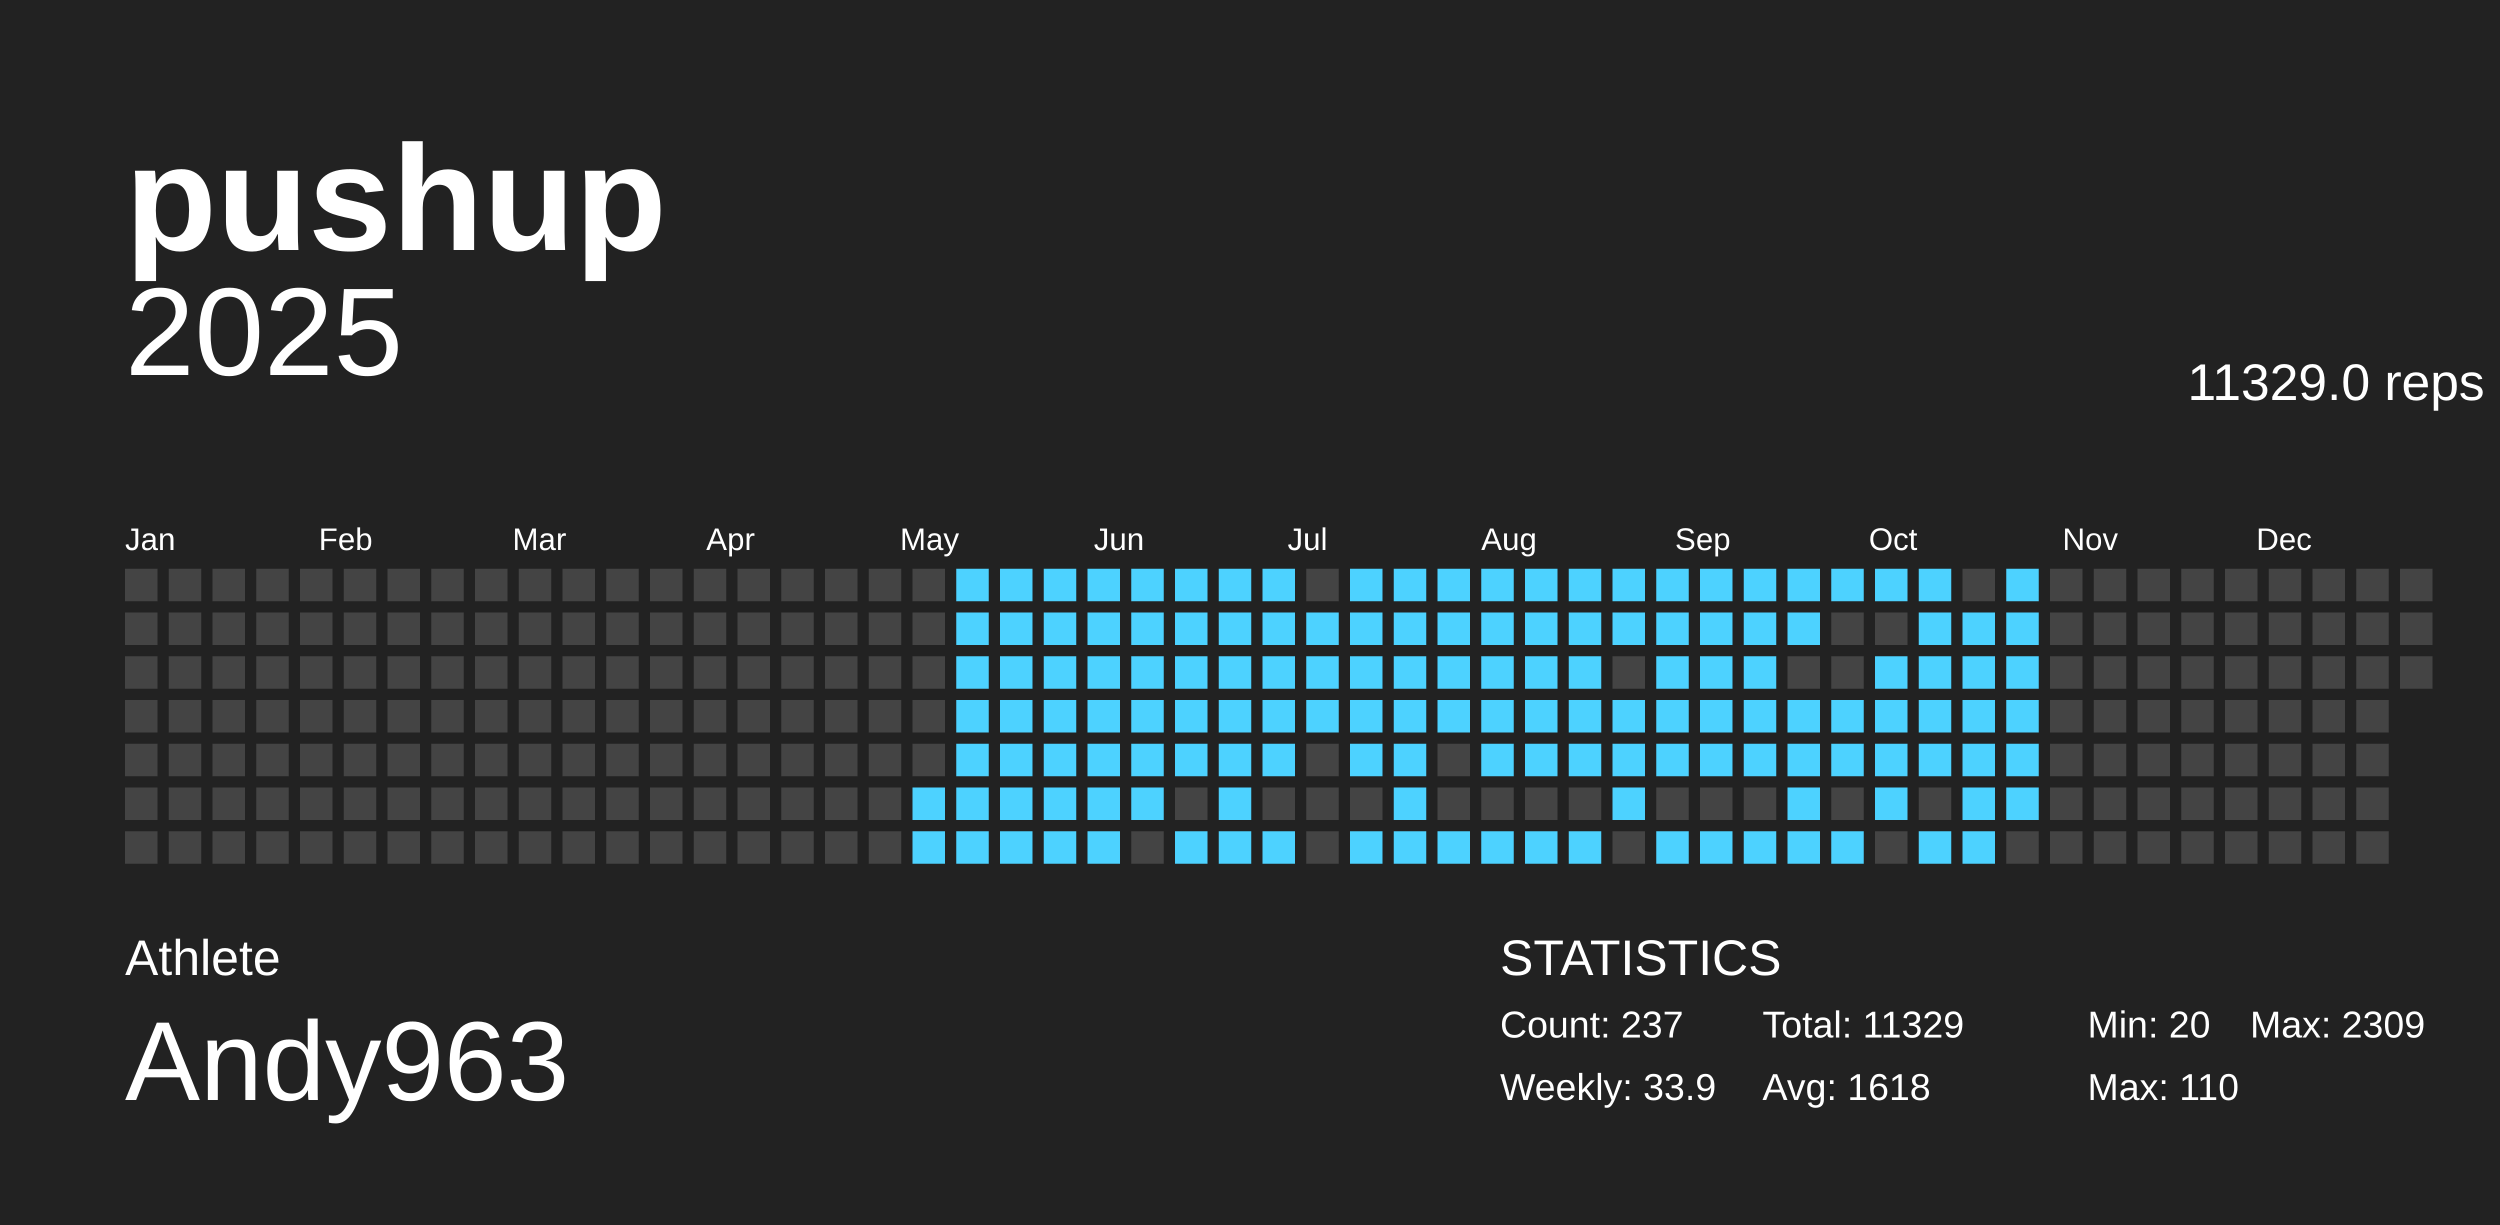
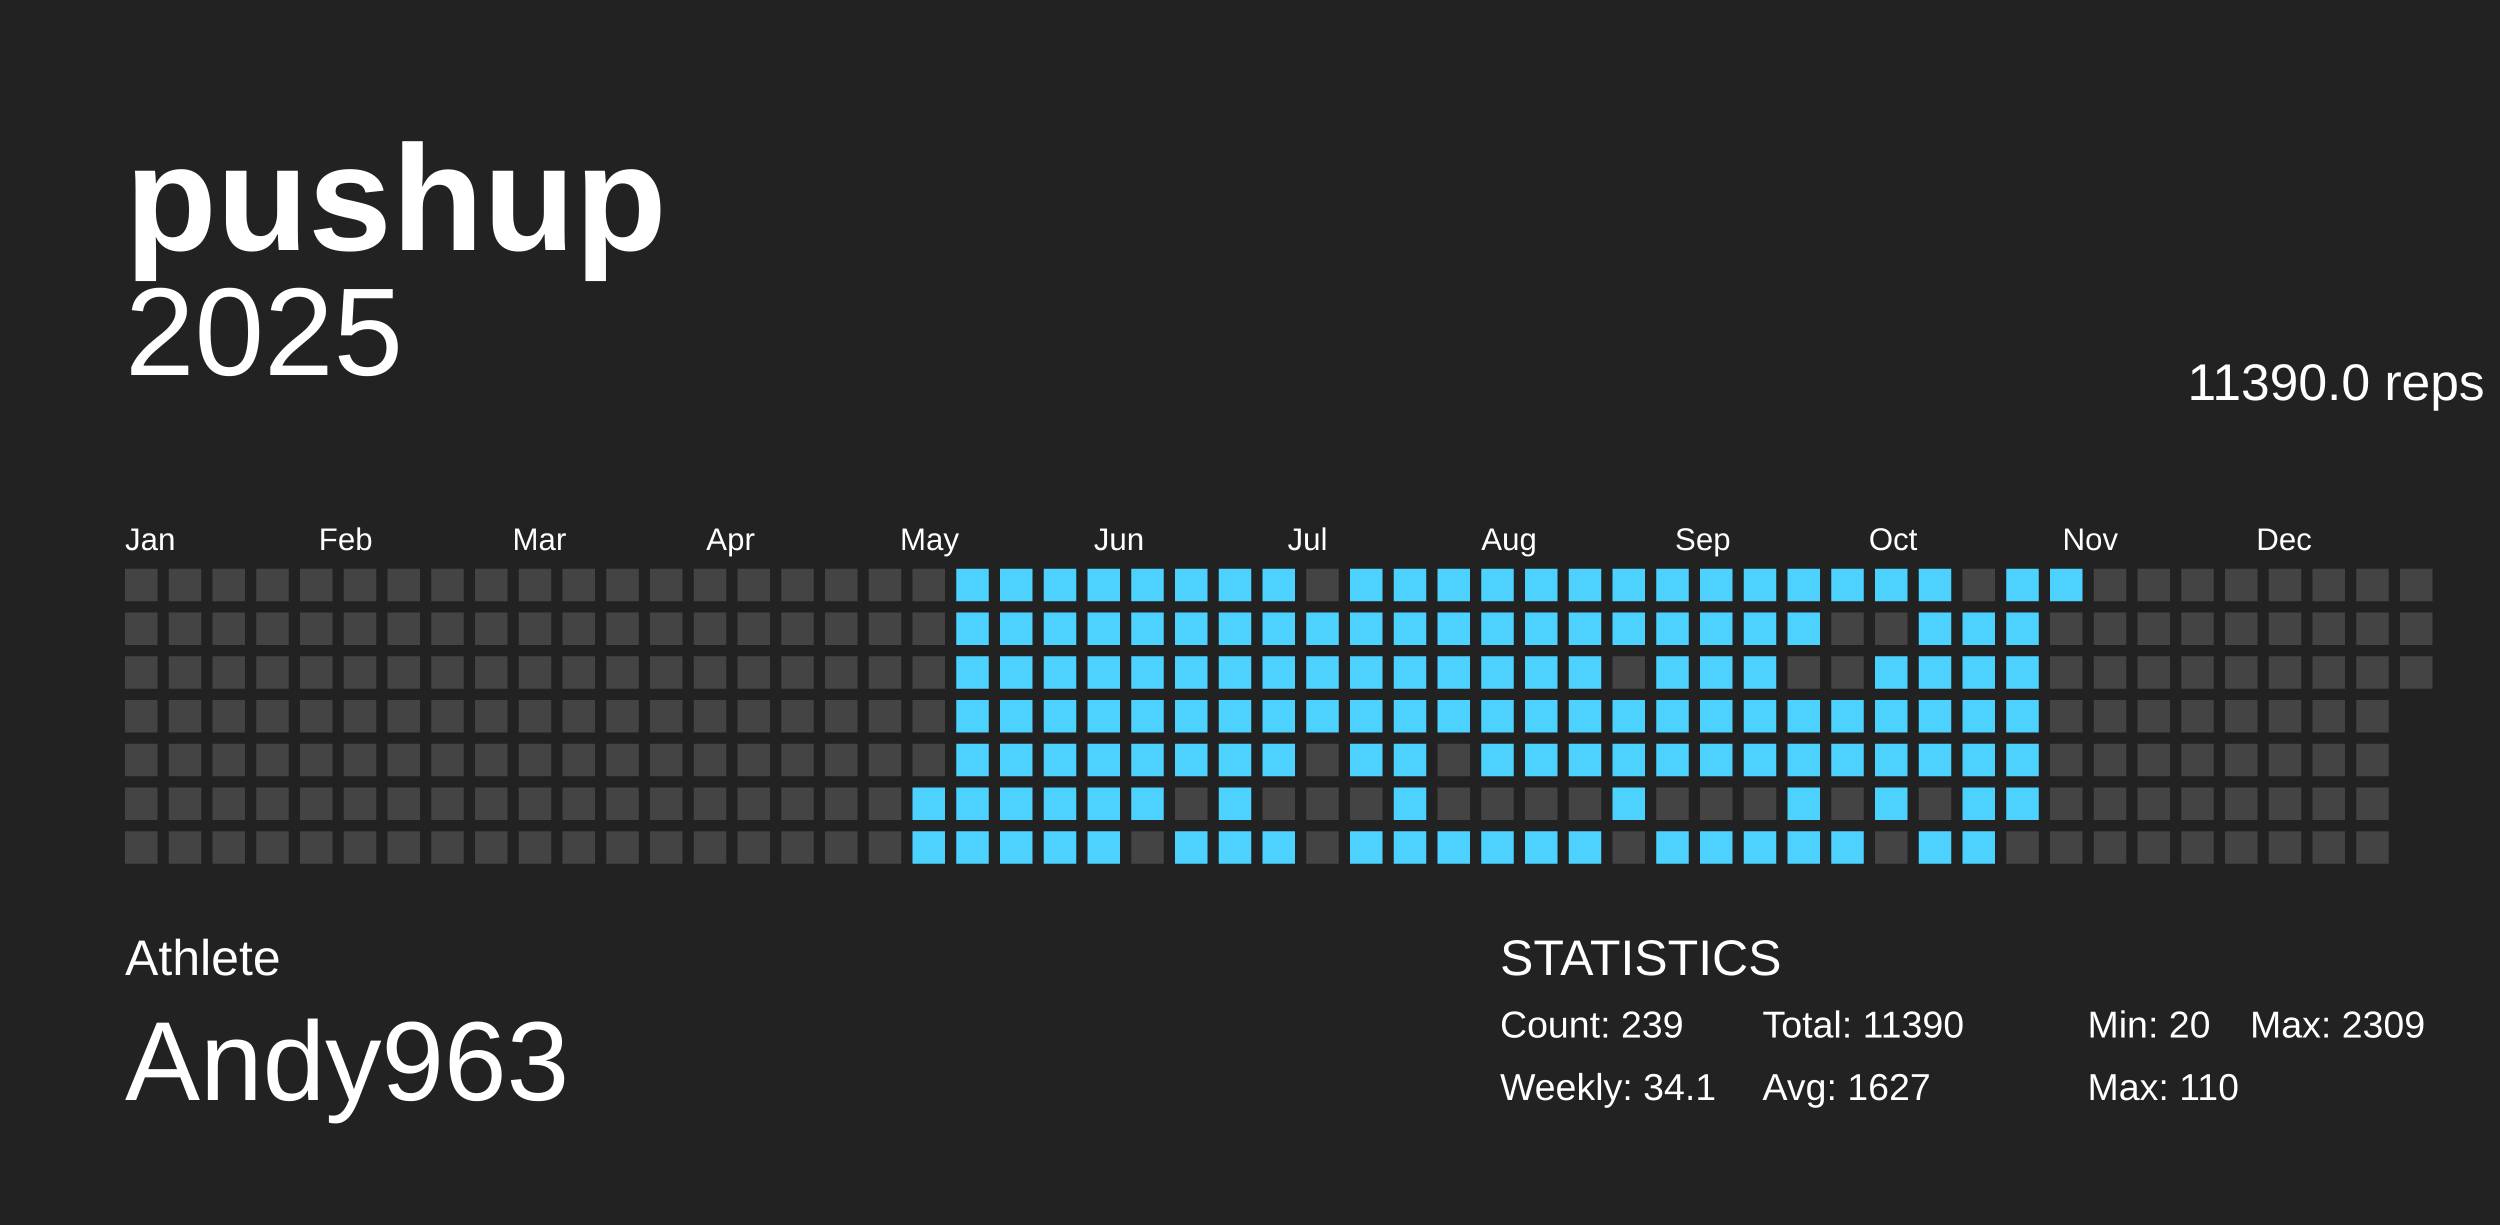
<svg xmlns="http://www.w3.org/2000/svg" baseProfile="full" height="98mm" version="1.1" viewBox="0,0,200,98" width="200mm">
  <defs />
  <g>
    <rect fill="#222222" height="98" width="200" x="0" y="0" />
    <g id="year2025">
      <text alignment-baseline="hanging" fill="#FFFFFF" style="font-size:10.0px; font-family:Arial;" x="10" y="30">2025</text>
-       <text alignment-baseline="hanging" fill="#FFFFFF" style="font-size:4.125px; font-family:Arial;" x="175" y="32">11329.0 reps</text>
+       <text alignment-baseline="hanging" fill="#FFFFFF" style="font-size:4.125px; font-family:Arial;" x="175" y="32">11390.0 reps</text>
      <text fill="#FFFFFF" style="font-size:2.5px; font-family:Arial" x="10.0" y="44">Jan</text>
      <text fill="#FFFFFF" style="font-size:2.5px; font-family:Arial" x="25.5" y="44">Feb</text>
      <text fill="#FFFFFF" style="font-size:2.5px; font-family:Arial" x="41.0" y="44">Mar</text>
      <text fill="#FFFFFF" style="font-size:2.5px; font-family:Arial" x="56.5" y="44">Apr</text>
      <text fill="#FFFFFF" style="font-size:2.5px; font-family:Arial" x="72.0" y="44">May</text>
      <text fill="#FFFFFF" style="font-size:2.5px; font-family:Arial" x="87.5" y="44">Jun</text>
      <text fill="#FFFFFF" style="font-size:2.5px; font-family:Arial" x="103.0" y="44">Jul</text>
      <text fill="#FFFFFF" style="font-size:2.5px; font-family:Arial" x="118.5" y="44">Aug</text>
      <text fill="#FFFFFF" style="font-size:2.5px; font-family:Arial" x="134.0" y="44">Sep</text>
      <text fill="#FFFFFF" style="font-size:2.5px; font-family:Arial" x="149.5" y="44">Oct</text>
      <text fill="#FFFFFF" style="font-size:2.5px; font-family:Arial" x="165.0" y="44">Nov</text>
      <text fill="#FFFFFF" style="font-size:2.5px; font-family:Arial" x="180.5" y="44">Dec</text>
      <rect fill="#444444" height="2.6" width="2.6" x="10.0" y="45.5" />
      <rect fill="#444444" height="2.6" width="2.6" x="10.0" y="49.0" />
      <rect fill="#444444" height="2.6" width="2.6" x="10.0" y="52.5" />
      <rect fill="#444444" height="2.6" width="2.6" x="10.0" y="56.0" />
      <rect fill="#444444" height="2.6" width="2.6" x="10.0" y="59.5" />
      <rect fill="#444444" height="2.6" width="2.6" x="10.0" y="63.0" />
      <rect fill="#444444" height="2.6" width="2.6" x="10.0" y="66.5" />
      <rect fill="#444444" height="2.6" width="2.6" x="13.5" y="45.5" />
      <rect fill="#444444" height="2.6" width="2.6" x="13.5" y="49.0" />
      <rect fill="#444444" height="2.6" width="2.6" x="13.5" y="52.5" />
      <rect fill="#444444" height="2.6" width="2.6" x="13.5" y="56.0" />
      <rect fill="#444444" height="2.6" width="2.6" x="13.5" y="59.5" />
      <rect fill="#444444" height="2.6" width="2.6" x="13.5" y="63.0" />
      <rect fill="#444444" height="2.6" width="2.6" x="13.5" y="66.5" />
      <rect fill="#444444" height="2.6" width="2.6" x="17.0" y="45.5" />
      <rect fill="#444444" height="2.6" width="2.6" x="17.0" y="49.0" />
      <rect fill="#444444" height="2.6" width="2.6" x="17.0" y="52.5" />
      <rect fill="#444444" height="2.6" width="2.6" x="17.0" y="56.0" />
      <rect fill="#444444" height="2.6" width="2.6" x="17.0" y="59.5" />
      <rect fill="#444444" height="2.6" width="2.6" x="17.0" y="63.0" />
      <rect fill="#444444" height="2.6" width="2.6" x="17.0" y="66.5" />
      <rect fill="#444444" height="2.6" width="2.6" x="20.5" y="45.5" />
      <rect fill="#444444" height="2.6" width="2.6" x="20.5" y="49.0" />
      <rect fill="#444444" height="2.6" width="2.6" x="20.5" y="52.5" />
      <rect fill="#444444" height="2.6" width="2.6" x="20.5" y="56.0" />
      <rect fill="#444444" height="2.6" width="2.6" x="20.5" y="59.5" />
      <rect fill="#444444" height="2.6" width="2.6" x="20.5" y="63.0" />
      <rect fill="#444444" height="2.6" width="2.6" x="20.5" y="66.5" />
      <rect fill="#444444" height="2.6" width="2.6" x="24.0" y="45.5" />
      <rect fill="#444444" height="2.6" width="2.6" x="24.0" y="49.0" />
      <rect fill="#444444" height="2.6" width="2.6" x="24.0" y="52.5" />
      <rect fill="#444444" height="2.6" width="2.6" x="24.0" y="56.0" />
      <rect fill="#444444" height="2.6" width="2.6" x="24.0" y="59.5" />
      <rect fill="#444444" height="2.6" width="2.6" x="24.0" y="63.0" />
      <rect fill="#444444" height="2.6" width="2.6" x="24.0" y="66.5" />
      <rect fill="#444444" height="2.6" width="2.6" x="27.5" y="45.5" />
      <rect fill="#444444" height="2.6" width="2.6" x="27.5" y="49.0" />
      <rect fill="#444444" height="2.6" width="2.6" x="27.5" y="52.5" />
      <rect fill="#444444" height="2.6" width="2.6" x="27.5" y="56.0" />
      <rect fill="#444444" height="2.6" width="2.6" x="27.5" y="59.5" />
      <rect fill="#444444" height="2.6" width="2.6" x="27.5" y="63.0" />
      <rect fill="#444444" height="2.6" width="2.6" x="27.5" y="66.5" />
      <rect fill="#444444" height="2.6" width="2.6" x="31.0" y="45.5" />
      <rect fill="#444444" height="2.6" width="2.6" x="31.0" y="49.0" />
      <rect fill="#444444" height="2.6" width="2.6" x="31.0" y="52.5" />
      <rect fill="#444444" height="2.6" width="2.6" x="31.0" y="56.0" />
      <rect fill="#444444" height="2.6" width="2.6" x="31.0" y="59.5" />
      <rect fill="#444444" height="2.6" width="2.6" x="31.0" y="63.0" />
      <rect fill="#444444" height="2.6" width="2.6" x="31.0" y="66.5" />
      <rect fill="#444444" height="2.6" width="2.6" x="34.5" y="45.5" />
      <rect fill="#444444" height="2.6" width="2.6" x="34.5" y="49.0" />
      <rect fill="#444444" height="2.6" width="2.6" x="34.5" y="52.5" />
      <rect fill="#444444" height="2.6" width="2.6" x="34.5" y="56.0" />
      <rect fill="#444444" height="2.6" width="2.6" x="34.5" y="59.5" />
      <rect fill="#444444" height="2.6" width="2.6" x="34.5" y="63.0" />
      <rect fill="#444444" height="2.6" width="2.6" x="34.5" y="66.5" />
      <rect fill="#444444" height="2.6" width="2.6" x="38.0" y="45.5" />
      <rect fill="#444444" height="2.6" width="2.6" x="38.0" y="49.0" />
      <rect fill="#444444" height="2.6" width="2.6" x="38.0" y="52.5" />
      <rect fill="#444444" height="2.6" width="2.6" x="38.0" y="56.0" />
      <rect fill="#444444" height="2.6" width="2.6" x="38.0" y="59.5" />
      <rect fill="#444444" height="2.6" width="2.6" x="38.0" y="63.0" />
      <rect fill="#444444" height="2.6" width="2.6" x="38.0" y="66.5" />
      <rect fill="#444444" height="2.6" width="2.6" x="41.5" y="45.5" />
      <rect fill="#444444" height="2.6" width="2.6" x="41.5" y="49.0" />
      <rect fill="#444444" height="2.6" width="2.6" x="41.5" y="52.5" />
      <rect fill="#444444" height="2.6" width="2.6" x="41.5" y="56.0" />
      <rect fill="#444444" height="2.6" width="2.6" x="41.5" y="59.5" />
      <rect fill="#444444" height="2.6" width="2.6" x="41.5" y="63.0" />
      <rect fill="#444444" height="2.6" width="2.6" x="41.5" y="66.5" />
      <rect fill="#444444" height="2.6" width="2.6" x="45.0" y="45.5" />
      <rect fill="#444444" height="2.6" width="2.6" x="45.0" y="49.0" />
      <rect fill="#444444" height="2.6" width="2.6" x="45.0" y="52.5" />
      <rect fill="#444444" height="2.6" width="2.6" x="45.0" y="56.0" />
      <rect fill="#444444" height="2.6" width="2.6" x="45.0" y="59.5" />
      <rect fill="#444444" height="2.6" width="2.6" x="45.0" y="63.0" />
      <rect fill="#444444" height="2.6" width="2.6" x="45.0" y="66.5" />
      <rect fill="#444444" height="2.6" width="2.6" x="48.5" y="45.5" />
      <rect fill="#444444" height="2.6" width="2.6" x="48.5" y="49.0" />
      <rect fill="#444444" height="2.6" width="2.6" x="48.5" y="52.5" />
      <rect fill="#444444" height="2.6" width="2.6" x="48.5" y="56.0" />
      <rect fill="#444444" height="2.6" width="2.6" x="48.5" y="59.5" />
      <rect fill="#444444" height="2.6" width="2.6" x="48.5" y="63.0" />
      <rect fill="#444444" height="2.6" width="2.6" x="48.5" y="66.5" />
      <rect fill="#444444" height="2.6" width="2.6" x="52.0" y="45.5" />
      <rect fill="#444444" height="2.6" width="2.6" x="52.0" y="49.0" />
      <rect fill="#444444" height="2.6" width="2.6" x="52.0" y="52.5" />
      <rect fill="#444444" height="2.6" width="2.6" x="52.0" y="56.0" />
      <rect fill="#444444" height="2.6" width="2.6" x="52.0" y="59.5" />
      <rect fill="#444444" height="2.6" width="2.6" x="52.0" y="63.0" />
      <rect fill="#444444" height="2.6" width="2.6" x="52.0" y="66.5" />
      <rect fill="#444444" height="2.6" width="2.6" x="55.5" y="45.5" />
      <rect fill="#444444" height="2.6" width="2.6" x="55.5" y="49.0" />
      <rect fill="#444444" height="2.6" width="2.6" x="55.5" y="52.5" />
      <rect fill="#444444" height="2.6" width="2.6" x="55.5" y="56.0" />
      <rect fill="#444444" height="2.6" width="2.6" x="55.5" y="59.5" />
      <rect fill="#444444" height="2.6" width="2.6" x="55.5" y="63.0" />
      <rect fill="#444444" height="2.6" width="2.6" x="55.5" y="66.5" />
      <rect fill="#444444" height="2.6" width="2.6" x="59.0" y="45.5" />
      <rect fill="#444444" height="2.6" width="2.6" x="59.0" y="49.0" />
      <rect fill="#444444" height="2.6" width="2.6" x="59.0" y="52.5" />
      <rect fill="#444444" height="2.6" width="2.6" x="59.0" y="56.0" />
      <rect fill="#444444" height="2.6" width="2.6" x="59.0" y="59.5" />
      <rect fill="#444444" height="2.6" width="2.6" x="59.0" y="63.0" />
      <rect fill="#444444" height="2.6" width="2.6" x="59.0" y="66.5" />
      <rect fill="#444444" height="2.6" width="2.6" x="62.5" y="45.5" />
      <rect fill="#444444" height="2.6" width="2.6" x="62.5" y="49.0" />
      <rect fill="#444444" height="2.6" width="2.6" x="62.5" y="52.5" />
      <rect fill="#444444" height="2.6" width="2.6" x="62.5" y="56.0" />
      <rect fill="#444444" height="2.6" width="2.6" x="62.5" y="59.5" />
      <rect fill="#444444" height="2.6" width="2.6" x="62.5" y="63.0" />
      <rect fill="#444444" height="2.6" width="2.6" x="62.5" y="66.5" />
      <rect fill="#444444" height="2.6" width="2.6" x="66.0" y="45.5" />
      <rect fill="#444444" height="2.6" width="2.6" x="66.0" y="49.0" />
      <rect fill="#444444" height="2.6" width="2.6" x="66.0" y="52.5" />
      <rect fill="#444444" height="2.6" width="2.6" x="66.0" y="56.0" />
      <rect fill="#444444" height="2.6" width="2.6" x="66.0" y="59.5" />
      <rect fill="#444444" height="2.6" width="2.6" x="66.0" y="63.0" />
      <rect fill="#444444" height="2.6" width="2.6" x="66.0" y="66.5" />
      <rect fill="#444444" height="2.6" width="2.6" x="69.5" y="45.5" />
      <rect fill="#444444" height="2.6" width="2.6" x="69.5" y="49.0" />
      <rect fill="#444444" height="2.6" width="2.6" x="69.5" y="52.5" />
      <rect fill="#444444" height="2.6" width="2.6" x="69.5" y="56.0" />
      <rect fill="#444444" height="2.6" width="2.6" x="69.5" y="59.5" />
      <rect fill="#444444" height="2.6" width="2.6" x="69.5" y="63.0" />
      <rect fill="#444444" height="2.6" width="2.6" x="69.5" y="66.5" />
      <rect fill="#444444" height="2.6" width="2.6" x="73.0" y="45.5" />
      <rect fill="#444444" height="2.6" width="2.6" x="73.0" y="49.0" />
      <rect fill="#444444" height="2.6" width="2.6" x="73.0" y="52.5" />
      <rect fill="#444444" height="2.6" width="2.6" x="73.0" y="56.0" />
      <rect fill="#444444" height="2.6" width="2.6" x="73.0" y="59.5" />
      <rect fill="#4dd2ff" height="2.6" width="2.6" x="73.0" y="63.0" />
      <rect fill="#4dd2ff" height="2.6" width="2.6" x="73.0" y="66.5" />
      <rect fill="#4dd2ff" height="2.6" width="2.6" x="76.5" y="45.5" />
      <rect fill="#4dd2ff" height="2.6" width="2.6" x="76.5" y="49.0" />
      <rect fill="#4dd2ff" height="2.6" width="2.6" x="76.5" y="52.5" />
      <rect fill="#4dd2ff" height="2.6" width="2.6" x="76.5" y="56.0" />
      <rect fill="#4dd2ff" height="2.6" width="2.6" x="76.5" y="59.5" />
      <rect fill="#4dd2ff" height="2.6" width="2.6" x="76.5" y="63.0" />
      <rect fill="#4dd2ff" height="2.6" width="2.6" x="76.5" y="66.5" />
      <rect fill="#4dd2ff" height="2.6" width="2.6" x="80.0" y="45.5" />
      <rect fill="#4dd2ff" height="2.6" width="2.6" x="80.0" y="49.0" />
      <rect fill="#4dd2ff" height="2.6" width="2.6" x="80.0" y="52.5" />
      <rect fill="#4dd2ff" height="2.6" width="2.6" x="80.0" y="56.0" />
      <rect fill="#4dd2ff" height="2.6" width="2.6" x="80.0" y="59.5" />
      <rect fill="#4dd2ff" height="2.6" width="2.6" x="80.0" y="63.0" />
      <rect fill="#4dd2ff" height="2.6" width="2.6" x="80.0" y="66.5" />
      <rect fill="#4dd2ff" height="2.6" width="2.6" x="83.5" y="45.5" />
      <rect fill="#4dd2ff" height="2.6" width="2.6" x="83.5" y="49.0" />
      <rect fill="#4dd2ff" height="2.6" width="2.6" x="83.5" y="52.5" />
      <rect fill="#4dd2ff" height="2.6" width="2.6" x="83.5" y="56.0" />
      <rect fill="#4dd2ff" height="2.6" width="2.6" x="83.5" y="59.5" />
      <rect fill="#4dd2ff" height="2.6" width="2.6" x="83.5" y="63.0" />
      <rect fill="#4dd2ff" height="2.6" width="2.6" x="83.5" y="66.5" />
      <rect fill="#4dd2ff" height="2.6" width="2.6" x="87.0" y="45.5" />
      <rect fill="#4dd2ff" height="2.6" width="2.6" x="87.0" y="49.0" />
      <rect fill="#4dd2ff" height="2.6" width="2.6" x="87.0" y="52.5" />
      <rect fill="#4dd2ff" height="2.6" width="2.6" x="87.0" y="56.0" />
      <rect fill="#4dd2ff" height="2.6" width="2.6" x="87.0" y="59.5" />
      <rect fill="#4dd2ff" height="2.6" width="2.6" x="87.0" y="63.0" />
      <rect fill="#4dd2ff" height="2.6" width="2.6" x="87.0" y="66.5" />
      <rect fill="#4dd2ff" height="2.6" width="2.6" x="90.5" y="45.5" />
      <rect fill="#4dd2ff" height="2.6" width="2.6" x="90.5" y="49.0" />
      <rect fill="#4dd2ff" height="2.6" width="2.6" x="90.5" y="52.5" />
      <rect fill="#4dd2ff" height="2.6" width="2.6" x="90.5" y="56.0" />
      <rect fill="#4dd2ff" height="2.6" width="2.6" x="90.5" y="59.5" />
      <rect fill="#4dd2ff" height="2.6" width="2.6" x="90.5" y="63.0" />
      <rect fill="#444444" height="2.6" width="2.6" x="90.5" y="66.5" />
      <rect fill="#4dd2ff" height="2.6" width="2.6" x="94.0" y="45.5" />
      <rect fill="#4dd2ff" height="2.6" width="2.6" x="94.0" y="49.0" />
      <rect fill="#4dd2ff" height="2.6" width="2.6" x="94.0" y="52.5" />
      <rect fill="#4dd2ff" height="2.6" width="2.6" x="94.0" y="56.0" />
      <rect fill="#4dd2ff" height="2.6" width="2.6" x="94.0" y="59.5" />
      <rect fill="#444444" height="2.6" width="2.6" x="94.0" y="63.0" />
      <rect fill="#4dd2ff" height="2.6" width="2.6" x="94.0" y="66.5" />
      <rect fill="#4dd2ff" height="2.6" width="2.6" x="97.5" y="45.5" />
      <rect fill="#4dd2ff" height="2.6" width="2.6" x="97.5" y="49.0" />
      <rect fill="#4dd2ff" height="2.6" width="2.6" x="97.5" y="52.5" />
      <rect fill="#4dd2ff" height="2.6" width="2.6" x="97.5" y="56.0" />
      <rect fill="#4dd2ff" height="2.6" width="2.6" x="97.5" y="59.5" />
      <rect fill="#4dd2ff" height="2.6" width="2.6" x="97.5" y="63.0" />
      <rect fill="#4dd2ff" height="2.6" width="2.6" x="97.5" y="66.5" />
      <rect fill="#4dd2ff" height="2.6" width="2.6" x="101.0" y="45.5" />
      <rect fill="#4dd2ff" height="2.6" width="2.6" x="101.0" y="49.0" />
      <rect fill="#4dd2ff" height="2.6" width="2.6" x="101.0" y="52.5" />
      <rect fill="#4dd2ff" height="2.6" width="2.6" x="101.0" y="56.0" />
      <rect fill="#4dd2ff" height="2.6" width="2.6" x="101.0" y="59.5" />
      <rect fill="#444444" height="2.6" width="2.6" x="101.0" y="63.0" />
      <rect fill="#4dd2ff" height="2.6" width="2.6" x="101.0" y="66.5" />
      <rect fill="#444444" height="2.6" width="2.6" x="104.5" y="45.5" />
      <rect fill="#4dd2ff" height="2.6" width="2.6" x="104.5" y="49.0" />
      <rect fill="#4dd2ff" height="2.6" width="2.6" x="104.5" y="52.5" />
      <rect fill="#4dd2ff" height="2.6" width="2.6" x="104.5" y="56.0" />
      <rect fill="#444444" height="2.6" width="2.6" x="104.5" y="59.5" />
      <rect fill="#444444" height="2.6" width="2.6" x="104.5" y="63.0" />
      <rect fill="#444444" height="2.6" width="2.6" x="104.5" y="66.5" />
      <rect fill="#4dd2ff" height="2.6" width="2.6" x="108.0" y="45.5" />
      <rect fill="#4dd2ff" height="2.6" width="2.6" x="108.0" y="49.0" />
      <rect fill="#4dd2ff" height="2.6" width="2.6" x="108.0" y="52.5" />
      <rect fill="#4dd2ff" height="2.6" width="2.6" x="108.0" y="56.0" />
      <rect fill="#4dd2ff" height="2.6" width="2.6" x="108.0" y="59.5" />
      <rect fill="#444444" height="2.6" width="2.6" x="108.0" y="63.0" />
      <rect fill="#4dd2ff" height="2.6" width="2.6" x="108.0" y="66.5" />
      <rect fill="#4dd2ff" height="2.6" width="2.6" x="111.5" y="45.5" />
      <rect fill="#4dd2ff" height="2.6" width="2.6" x="111.5" y="49.0" />
      <rect fill="#4dd2ff" height="2.6" width="2.6" x="111.5" y="52.5" />
      <rect fill="#4dd2ff" height="2.6" width="2.6" x="111.5" y="56.0" />
      <rect fill="#4dd2ff" height="2.6" width="2.6" x="111.5" y="59.5" />
      <rect fill="#4dd2ff" height="2.6" width="2.6" x="111.5" y="63.0" />
      <rect fill="#4dd2ff" height="2.6" width="2.6" x="111.5" y="66.5" />
      <rect fill="#4dd2ff" height="2.6" width="2.6" x="115.0" y="45.5" />
      <rect fill="#4dd2ff" height="2.6" width="2.6" x="115.0" y="49.0" />
      <rect fill="#4dd2ff" height="2.6" width="2.6" x="115.0" y="52.5" />
      <rect fill="#4dd2ff" height="2.6" width="2.6" x="115.0" y="56.0" />
      <rect fill="#444444" height="2.6" width="2.6" x="115.0" y="59.5" />
      <rect fill="#444444" height="2.6" width="2.6" x="115.0" y="63.0" />
      <rect fill="#4dd2ff" height="2.6" width="2.6" x="115.0" y="66.5" />
      <rect fill="#4dd2ff" height="2.6" width="2.6" x="118.5" y="45.5" />
      <rect fill="#4dd2ff" height="2.6" width="2.6" x="118.5" y="49.0" />
      <rect fill="#4dd2ff" height="2.6" width="2.6" x="118.5" y="52.5" />
      <rect fill="#4dd2ff" height="2.6" width="2.6" x="118.5" y="56.0" />
      <rect fill="#4dd2ff" height="2.6" width="2.6" x="118.5" y="59.5" />
      <rect fill="#444444" height="2.6" width="2.6" x="118.5" y="63.0" />
      <rect fill="#4dd2ff" height="2.6" width="2.6" x="118.5" y="66.5" />
      <rect fill="#4dd2ff" height="2.6" width="2.6" x="122.0" y="45.5" />
      <rect fill="#4dd2ff" height="2.6" width="2.6" x="122.0" y="49.0" />
      <rect fill="#4dd2ff" height="2.6" width="2.6" x="122.0" y="52.5" />
      <rect fill="#4dd2ff" height="2.6" width="2.6" x="122.0" y="56.0" />
      <rect fill="#4dd2ff" height="2.6" width="2.6" x="122.0" y="59.5" />
      <rect fill="#444444" height="2.6" width="2.6" x="122.0" y="63.0" />
      <rect fill="#4dd2ff" height="2.6" width="2.6" x="122.0" y="66.5" />
      <rect fill="#4dd2ff" height="2.6" width="2.6" x="125.5" y="45.5" />
      <rect fill="#4dd2ff" height="2.6" width="2.6" x="125.5" y="49.0" />
      <rect fill="#4dd2ff" height="2.6" width="2.6" x="125.5" y="52.5" />
      <rect fill="#4dd2ff" height="2.6" width="2.6" x="125.5" y="56.0" />
      <rect fill="#4dd2ff" height="2.6" width="2.6" x="125.5" y="59.5" />
      <rect fill="#444444" height="2.6" width="2.6" x="125.5" y="63.0" />
      <rect fill="#4dd2ff" height="2.6" width="2.6" x="125.5" y="66.5" />
      <rect fill="#4dd2ff" height="2.6" width="2.6" x="129.0" y="45.5" />
      <rect fill="#4dd2ff" height="2.6" width="2.6" x="129.0" y="49.0" />
      <rect fill="#444444" height="2.6" width="2.6" x="129.0" y="52.5" />
      <rect fill="#4dd2ff" height="2.6" width="2.6" x="129.0" y="56.0" />
      <rect fill="#4dd2ff" height="2.6" width="2.6" x="129.0" y="59.5" />
      <rect fill="#4dd2ff" height="2.6" width="2.6" x="129.0" y="63.0" />
      <rect fill="#444444" height="2.6" width="2.6" x="129.0" y="66.5" />
      <rect fill="#4dd2ff" height="2.6" width="2.6" x="132.5" y="45.5" />
      <rect fill="#4dd2ff" height="2.6" width="2.6" x="132.5" y="49.0" />
      <rect fill="#4dd2ff" height="2.6" width="2.6" x="132.5" y="52.5" />
      <rect fill="#4dd2ff" height="2.6" width="2.6" x="132.5" y="56.0" />
      <rect fill="#4dd2ff" height="2.6" width="2.6" x="132.5" y="59.5" />
      <rect fill="#444444" height="2.6" width="2.6" x="132.5" y="63.0" />
      <rect fill="#4dd2ff" height="2.6" width="2.6" x="132.5" y="66.5" />
      <rect fill="#4dd2ff" height="2.6" width="2.6" x="136.0" y="45.5" />
      <rect fill="#4dd2ff" height="2.6" width="2.6" x="136.0" y="49.0" />
      <rect fill="#4dd2ff" height="2.6" width="2.6" x="136.0" y="52.5" />
      <rect fill="#4dd2ff" height="2.6" width="2.6" x="136.0" y="56.0" />
      <rect fill="#4dd2ff" height="2.6" width="2.6" x="136.0" y="59.5" />
      <rect fill="#444444" height="2.6" width="2.6" x="136.0" y="63.0" />
      <rect fill="#4dd2ff" height="2.6" width="2.6" x="136.0" y="66.5" />
      <rect fill="#4dd2ff" height="2.6" width="2.6" x="139.5" y="45.5" />
      <rect fill="#4dd2ff" height="2.6" width="2.6" x="139.5" y="49.0" />
      <rect fill="#4dd2ff" height="2.6" width="2.6" x="139.5" y="52.5" />
      <rect fill="#4dd2ff" height="2.6" width="2.6" x="139.5" y="56.0" />
      <rect fill="#4dd2ff" height="2.6" width="2.6" x="139.5" y="59.5" />
      <rect fill="#444444" height="2.6" width="2.6" x="139.5" y="63.0" />
      <rect fill="#4dd2ff" height="2.6" width="2.6" x="139.5" y="66.5" />
      <rect fill="#4dd2ff" height="2.6" width="2.6" x="143.0" y="45.5" />
      <rect fill="#4dd2ff" height="2.6" width="2.6" x="143.0" y="49.0" />
      <rect fill="#444444" height="2.6" width="2.6" x="143.0" y="52.5" />
      <rect fill="#4dd2ff" height="2.6" width="2.6" x="143.0" y="56.0" />
      <rect fill="#4dd2ff" height="2.6" width="2.6" x="143.0" y="59.5" />
      <rect fill="#4dd2ff" height="2.6" width="2.6" x="143.0" y="63.0" />
      <rect fill="#4dd2ff" height="2.6" width="2.6" x="143.0" y="66.5" />
      <rect fill="#4dd2ff" height="2.6" width="2.6" x="146.5" y="45.5" />
      <rect fill="#444444" height="2.6" width="2.6" x="146.5" y="49.0" />
      <rect fill="#444444" height="2.6" width="2.6" x="146.5" y="52.5" />
      <rect fill="#4dd2ff" height="2.6" width="2.6" x="146.5" y="56.0" />
      <rect fill="#4dd2ff" height="2.6" width="2.6" x="146.5" y="59.5" />
      <rect fill="#444444" height="2.6" width="2.6" x="146.5" y="63.0" />
      <rect fill="#4dd2ff" height="2.6" width="2.6" x="146.5" y="66.5" />
      <rect fill="#4dd2ff" height="2.6" width="2.6" x="150.0" y="45.5" />
      <rect fill="#444444" height="2.6" width="2.6" x="150.0" y="49.0" />
      <rect fill="#4dd2ff" height="2.6" width="2.6" x="150.0" y="52.5" />
      <rect fill="#4dd2ff" height="2.6" width="2.6" x="150.0" y="56.0" />
      <rect fill="#4dd2ff" height="2.6" width="2.6" x="150.0" y="59.5" />
      <rect fill="#4dd2ff" height="2.6" width="2.6" x="150.0" y="63.0" />
      <rect fill="#444444" height="2.6" width="2.6" x="150.0" y="66.5" />
      <rect fill="#4dd2ff" height="2.6" width="2.6" x="153.5" y="45.5" />
      <rect fill="#4dd2ff" height="2.6" width="2.6" x="153.5" y="49.0" />
      <rect fill="#4dd2ff" height="2.6" width="2.6" x="153.5" y="52.5" />
      <rect fill="#4dd2ff" height="2.6" width="2.6" x="153.5" y="56.0" />
      <rect fill="#4dd2ff" height="2.6" width="2.6" x="153.5" y="59.5" />
      <rect fill="#444444" height="2.6" width="2.6" x="153.5" y="63.0" />
      <rect fill="#4dd2ff" height="2.6" width="2.6" x="153.5" y="66.5" />
      <rect fill="#444444" height="2.6" width="2.6" x="157.0" y="45.5" />
      <rect fill="#4dd2ff" height="2.6" width="2.6" x="157.0" y="49.0" />
      <rect fill="#4dd2ff" height="2.6" width="2.6" x="157.0" y="52.5" />
      <rect fill="#4dd2ff" height="2.6" width="2.6" x="157.0" y="56.0" />
      <rect fill="#4dd2ff" height="2.6" width="2.6" x="157.0" y="59.5" />
      <rect fill="#4dd2ff" height="2.6" width="2.6" x="157.0" y="63.0" />
      <rect fill="#4dd2ff" height="2.6" width="2.6" x="157.0" y="66.5" />
      <rect fill="#4dd2ff" height="2.6" width="2.6" x="160.5" y="45.5" />
      <rect fill="#4dd2ff" height="2.6" width="2.6" x="160.5" y="49.0" />
      <rect fill="#4dd2ff" height="2.6" width="2.6" x="160.5" y="52.5" />
      <rect fill="#4dd2ff" height="2.6" width="2.6" x="160.5" y="56.0" />
      <rect fill="#4dd2ff" height="2.6" width="2.6" x="160.5" y="59.5" />
      <rect fill="#4dd2ff" height="2.6" width="2.6" x="160.5" y="63.0" />
      <rect fill="#444444" height="2.6" width="2.6" x="160.5" y="66.5" />
-       <rect fill="#444444" height="2.6" width="2.6" x="164.0" y="45.5" />
+       <rect fill="#4dd2ff" height="2.6" width="2.6" x="164.0" y="45.5" />
      <rect fill="#444444" height="2.6" width="2.6" x="164.0" y="49.0" />
      <rect fill="#444444" height="2.6" width="2.6" x="164.0" y="52.5" />
      <rect fill="#444444" height="2.6" width="2.6" x="164.0" y="56.0" />
      <rect fill="#444444" height="2.6" width="2.6" x="164.0" y="59.5" />
      <rect fill="#444444" height="2.6" width="2.6" x="164.0" y="63.0" />
      <rect fill="#444444" height="2.6" width="2.6" x="164.0" y="66.5" />
      <rect fill="#444444" height="2.6" width="2.6" x="167.5" y="45.5" />
      <rect fill="#444444" height="2.6" width="2.6" x="167.5" y="49.0" />
      <rect fill="#444444" height="2.6" width="2.6" x="167.5" y="52.5" />
      <rect fill="#444444" height="2.6" width="2.6" x="167.5" y="56.0" />
      <rect fill="#444444" height="2.6" width="2.6" x="167.5" y="59.5" />
      <rect fill="#444444" height="2.6" width="2.6" x="167.5" y="63.0" />
      <rect fill="#444444" height="2.6" width="2.6" x="167.5" y="66.5" />
      <rect fill="#444444" height="2.6" width="2.6" x="171.0" y="45.5" />
      <rect fill="#444444" height="2.6" width="2.6" x="171.0" y="49.0" />
      <rect fill="#444444" height="2.6" width="2.6" x="171.0" y="52.5" />
      <rect fill="#444444" height="2.6" width="2.6" x="171.0" y="56.0" />
      <rect fill="#444444" height="2.6" width="2.6" x="171.0" y="59.5" />
      <rect fill="#444444" height="2.6" width="2.6" x="171.0" y="63.0" />
      <rect fill="#444444" height="2.6" width="2.6" x="171.0" y="66.5" />
      <rect fill="#444444" height="2.6" width="2.6" x="174.5" y="45.5" />
      <rect fill="#444444" height="2.6" width="2.6" x="174.5" y="49.0" />
      <rect fill="#444444" height="2.6" width="2.6" x="174.5" y="52.5" />
      <rect fill="#444444" height="2.6" width="2.6" x="174.5" y="56.0" />
      <rect fill="#444444" height="2.6" width="2.6" x="174.5" y="59.5" />
      <rect fill="#444444" height="2.6" width="2.6" x="174.5" y="63.0" />
      <rect fill="#444444" height="2.6" width="2.6" x="174.5" y="66.5" />
      <rect fill="#444444" height="2.6" width="2.6" x="178.0" y="45.5" />
      <rect fill="#444444" height="2.6" width="2.6" x="178.0" y="49.0" />
      <rect fill="#444444" height="2.6" width="2.6" x="178.0" y="52.5" />
      <rect fill="#444444" height="2.6" width="2.6" x="178.0" y="56.0" />
      <rect fill="#444444" height="2.6" width="2.6" x="178.0" y="59.5" />
      <rect fill="#444444" height="2.6" width="2.6" x="178.0" y="63.0" />
      <rect fill="#444444" height="2.6" width="2.6" x="178.0" y="66.5" />
      <rect fill="#444444" height="2.6" width="2.6" x="181.5" y="45.5" />
      <rect fill="#444444" height="2.6" width="2.6" x="181.5" y="49.0" />
      <rect fill="#444444" height="2.6" width="2.6" x="181.5" y="52.5" />
      <rect fill="#444444" height="2.6" width="2.6" x="181.5" y="56.0" />
      <rect fill="#444444" height="2.6" width="2.6" x="181.5" y="59.5" />
      <rect fill="#444444" height="2.6" width="2.6" x="181.5" y="63.0" />
      <rect fill="#444444" height="2.6" width="2.6" x="181.5" y="66.5" />
      <rect fill="#444444" height="2.6" width="2.6" x="185.0" y="45.5" />
      <rect fill="#444444" height="2.6" width="2.6" x="185.0" y="49.0" />
      <rect fill="#444444" height="2.6" width="2.6" x="185.0" y="52.5" />
      <rect fill="#444444" height="2.6" width="2.6" x="185.0" y="56.0" />
      <rect fill="#444444" height="2.6" width="2.6" x="185.0" y="59.5" />
      <rect fill="#444444" height="2.6" width="2.6" x="185.0" y="63.0" />
      <rect fill="#444444" height="2.6" width="2.6" x="185.0" y="66.5" />
      <rect fill="#444444" height="2.6" width="2.6" x="188.5" y="45.5" />
      <rect fill="#444444" height="2.6" width="2.6" x="188.5" y="49.0" />
      <rect fill="#444444" height="2.6" width="2.6" x="188.5" y="52.5" />
      <rect fill="#444444" height="2.6" width="2.6" x="188.5" y="56.0" />
      <rect fill="#444444" height="2.6" width="2.6" x="188.5" y="59.5" />
      <rect fill="#444444" height="2.6" width="2.6" x="188.5" y="63.0" />
      <rect fill="#444444" height="2.6" width="2.6" x="188.5" y="66.5" />
      <rect fill="#444444" height="2.6" width="2.6" x="192.0" y="45.5" />
      <rect fill="#444444" height="2.6" width="2.6" x="192.0" y="49.0" />
      <rect fill="#444444" height="2.6" width="2.6" x="192.0" y="52.5" />
    </g>
  </g>
  <text fill="#FFFFFF" style="font-size:12px; font-family:Arial; font-weight:bold;" x="10" y="20">pushup</text>
  <text fill="#FFFFFF" style="font-size:4px; font-family:Arial" x="10" y="78">Athlete</text>
  <text fill="#FFFFFF" style="font-size:9px; font-family:Arial" x="10" y="88">Andy963</text>
  <text fill="#FFFFFF" style="font-size:4px; font-family:Arial" x="120" y="78">STATISTICS</text>
-   <text fill="#FFFFFF" style="font-size:3px; font-family:Arial" x="120" y="83">Count: 237</text>
-   <text fill="#FFFFFF" style="font-size:3px; font-family:Arial" x="120" y="88">Weekly: 33.9</text>
-   <text fill="#FFFFFF" style="font-size:3px; font-family:Arial" x="141" y="83">Total: 11329</text>
-   <text fill="#FFFFFF" style="font-size:3px; font-family:Arial" x="141" y="88">Avg: 1618</text>
+   <text fill="#FFFFFF" style="font-size:3px; font-family:Arial" x="120" y="83">Count: 239</text>
+   <text fill="#FFFFFF" style="font-size:3px; font-family:Arial" x="120" y="88">Weekly: 34.1</text>
+   <text fill="#FFFFFF" style="font-size:3px; font-family:Arial" x="141" y="83">Total: 11390</text>
+   <text fill="#FFFFFF" style="font-size:3px; font-family:Arial" x="141" y="88">Avg: 1627</text>
  <text fill="#FFFFFF" style="font-size:3px; font-family:Arial" x="167" y="83">Min: 20</text>
  <text fill="#FFFFFF" style="font-size:3px; font-family:Arial" x="167" y="88">Max: 110</text>
  <text fill="#FFFFFF" style="font-size:3px; font-family:Arial" x="180" y="83">Max: 2309</text>
</svg>
